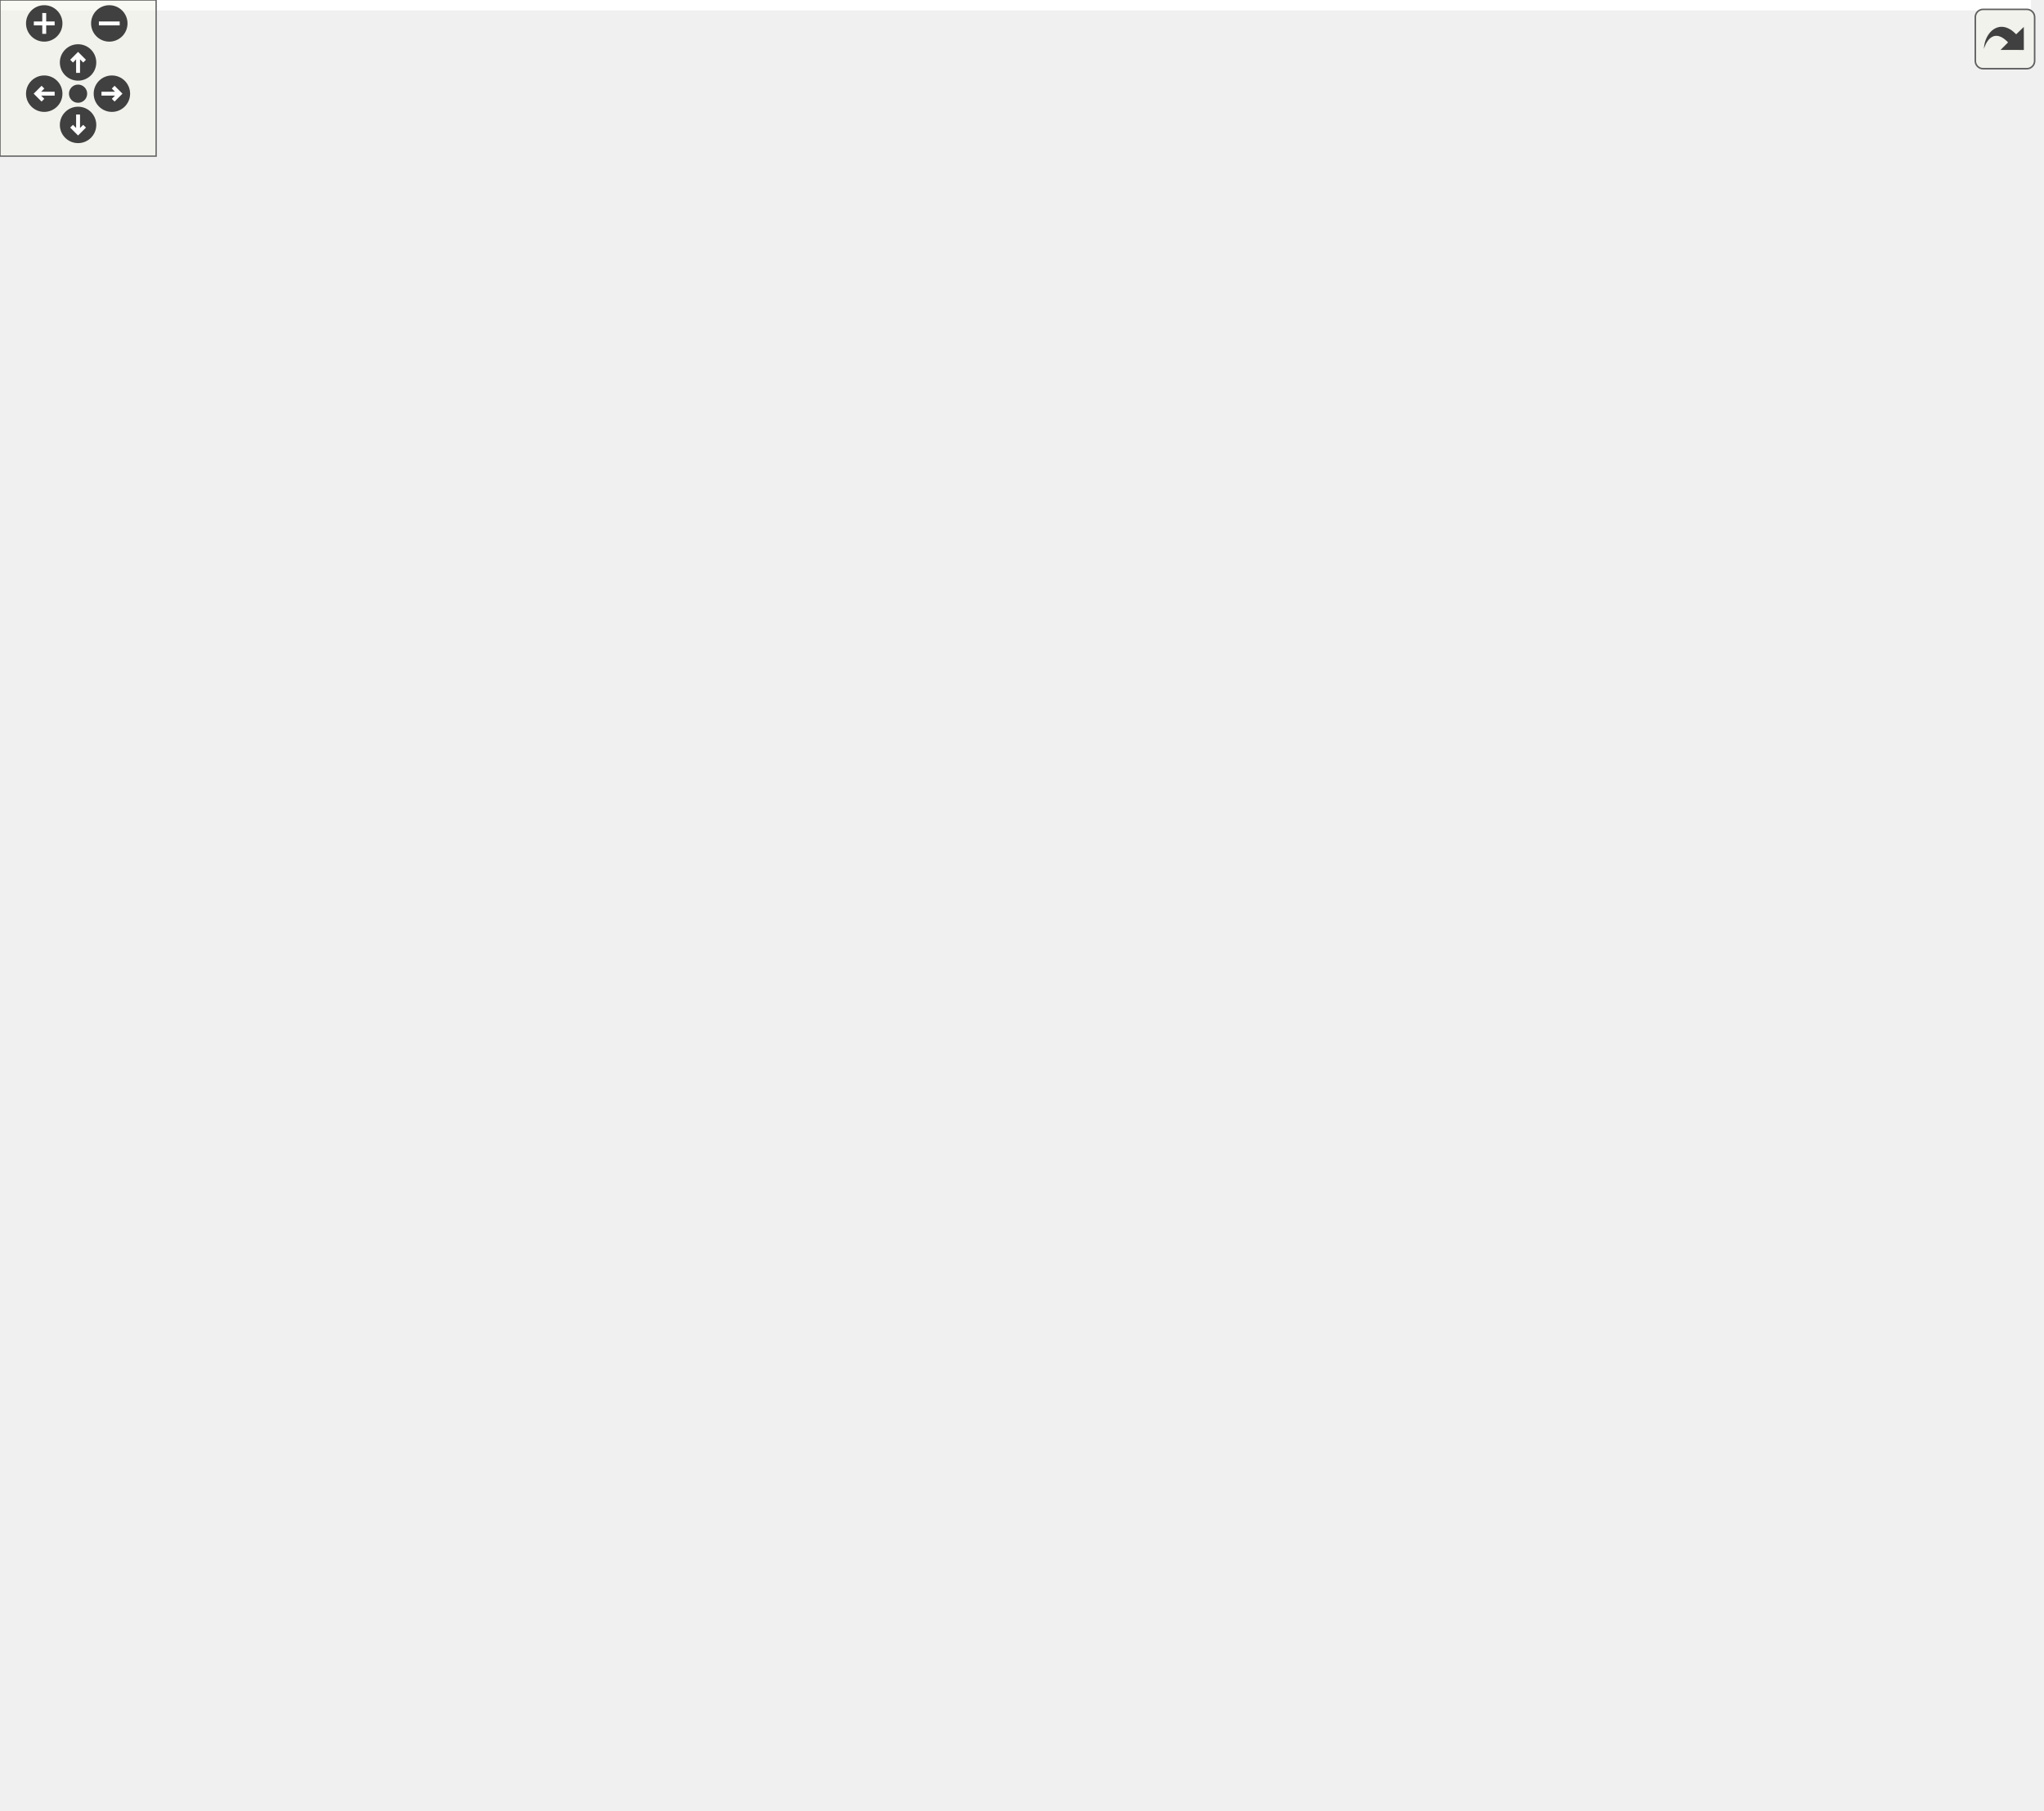
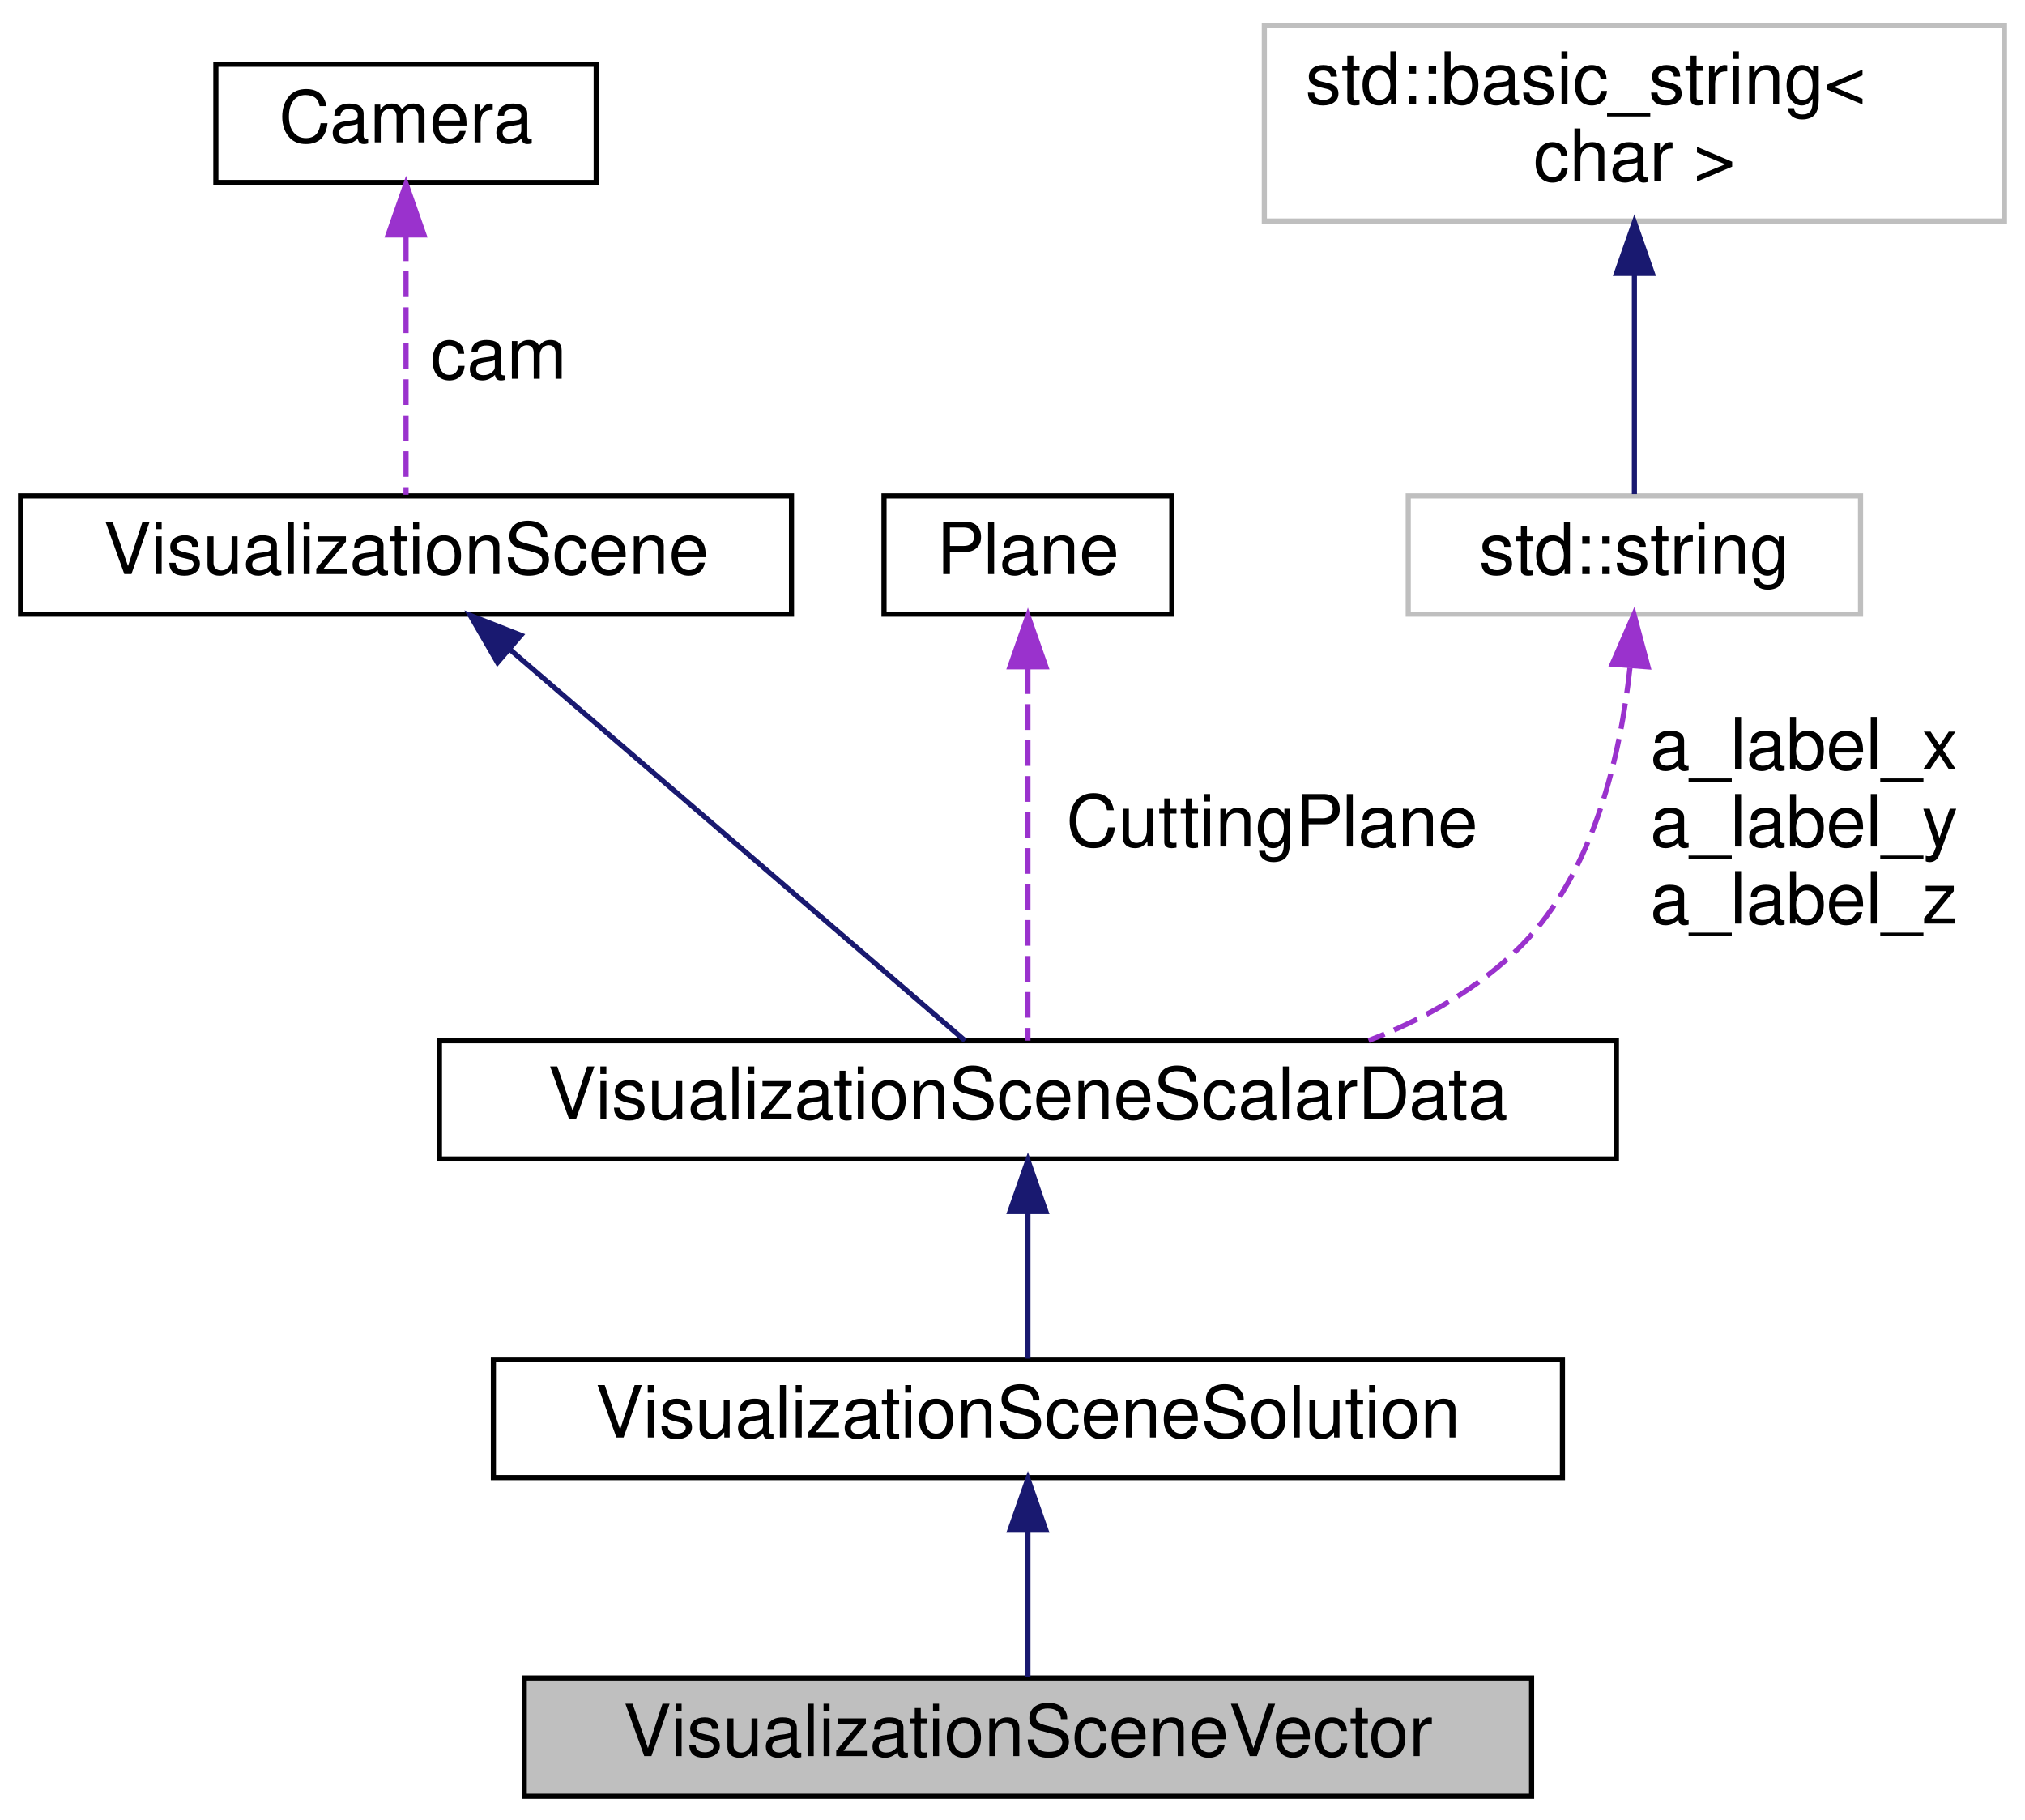
- <svg xmlns="http://www.w3.org/2000/svg" xmlns:xlink="http://www.w3.org/1999/xlink" id="main" version="1.1" xml:space="preserve">
-   <style type="text/css">
- .edge:hover path { stroke: red; }
- .edge:hover polygon { stroke: red; fill: red; }
- </style>
-   <defs>
-     <circle id="rim" cx="0" cy="0" r="7" />
-     <circle id="rim2" cx="0" cy="0" r="3.5" />
-     <g id="zoomPlus">
-       <use xlink:href="#rim" fill="#404040">
-         <set attributeName="fill" to="#808080" begin="zoomplus.mouseover" end="zoomplus.mouseout" />
-       </use>
-       <path d="M-4,0h8M0,-4v8" fill="none" stroke="white" stroke-width="1.5" pointer-events="none" />
+ <svg xmlns="http://www.w3.org/2000/svg" xmlns:xlink="http://www.w3.org/1999/xlink" width="394pt" height="354pt" viewBox="0.00 0.00 394.00 354.00">
+   <g id="graph0" class="graph" transform="scale(1 1) rotate(0) translate(4 350)">
+     <polygon fill="white" stroke="white" points="-4,5 -4,-350 391,-350 391,5 -4,5" />
+     <g id="node1" class="node">
+       <polygon fill="#bfbfbf" stroke="black" points="98,-0.5 98,-23.5 294,-23.5 294,-0.5 98,-0.5" />
+       <text text-anchor="middle" x="196" y="-8.3" font-family="Helvetica,sans-Serif" font-size="14.00">VisualizationSceneVector</text>
    </g>
-     <g id="zoomMin">
-       <use xlink:href="#rim" fill="#404040">
-         <set attributeName="fill" to="#808080" begin="zoomminus.mouseover" end="zoomminus.mouseout" />
-       </use>
-       <path d="M-4,0h8" fill="none" stroke="white" stroke-width="1.5" pointer-events="none" />
-     </g>
-     <g id="dirArrow">
-       <path fill="none" stroke="white" stroke-width="1.5" d="M0,-3.0v7 M-2.5,-0.5L0,-3.0L2.5,-0.5" />
-     </g>
-     <g id="resetDef">
-       <use xlink:href="#rim2" fill="#404040">
-         <set attributeName="fill" to="#808080" begin="reset.mouseover" end="reset.mouseout" />
-       </use>
-     </g>
-   </defs>
-   <svg id="graph" class="graph">
-     <g id="viewport">
-       <polygon fill="white" stroke="transparent" points="-4,4 -4,-635 780.5,-635 780.5,4 -4,4" />
-       <g id="node1" class="node">
-         <g id="a_node1">
-           <a xlink:title=" ">
-             <polygon fill="#bfbfbf" stroke="black" points="0,-0.5 0,-23.5 170,-23.5 170,-0.5 0,-0.5" />
-             <text text-anchor="middle" x="85" y="-8.3" font-family="Helvetica,sans-Serif" font-size="14.00">VisualizationSceneVector</text>
-           </a>
-         </g>
-       </g>
-       <g id="node2" class="node">
-         <g id="a_node2">
-           <a xlink:href="classVisualizationSceneSolution.html" target="_top" xlink:title=" ">
-             <polygon fill="white" stroke="black" points="78.5,-61.5 78.5,-84.5 257.5,-84.5 257.5,-61.5 78.5,-61.5" />
-             <text text-anchor="middle" x="168" y="-69.3" font-family="Helvetica,sans-Serif" font-size="14.00">VisualizationSceneSolution</text>
-           </a>
-         </g>
-       </g>
-       <g id="edge1" class="edge">
-         <path fill="none" stroke="midnightblue" d="M144.79,-55.5C130.45,-45.31 112.47,-32.53 99.99,-23.66" />
-         <polygon fill="midnightblue" stroke="midnightblue" points="142.98,-58.51 153.16,-61.45 147.04,-52.81 142.98,-58.51" />
-       </g>
-       <g id="node3" class="node">
-         <g id="a_node3">
-           <a xlink:href="classVisualizationSceneScalarData.html" target="_top" xlink:title=" ">
-             <polygon fill="white" stroke="black" points="247.5,-214.5 247.5,-237.5 444.5,-237.5 444.5,-214.5 247.5,-214.5" />
-             <text text-anchor="middle" x="346" y="-222.3" font-family="Helvetica,sans-Serif" font-size="14.00">VisualizationSceneScalarData</text>
-           </a>
-         </g>
-       </g>
-       <g id="edge2" class="edge">
-         <path fill="none" stroke="midnightblue" d="M325.83,-207.89C288.87,-176.54 211.28,-110.72 180.74,-84.81" />
-         <polygon fill="midnightblue" stroke="midnightblue" points="323.59,-210.58 333.48,-214.38 328.12,-205.24 323.59,-210.58" />
-       </g>
-       <g id="node4" class="node">
-         <g id="a_node4">
-           <a xlink:href="classVisualizationScene.html" target="_top" xlink:title=" ">
-             <polygon fill="white" stroke="black" points="485.5,-412.5 485.5,-435.5 616.5,-435.5 616.5,-412.5 485.5,-412.5" />
-             <text text-anchor="middle" x="551" y="-420.3" font-family="Helvetica,sans-Serif" font-size="14.00">VisualizationScene</text>
-           </a>
-         </g>
-       </g>
-       <g id="edge3" class="edge">
-         <path fill="none" stroke="midnightblue" d="M536.4,-404.43C519.12,-382.93 489.04,-346.91 460,-319 426.62,-286.93 383.09,-253.96 360.7,-237.58" />
-         <polygon fill="midnightblue" stroke="midnightblue" points="533.8,-406.79 542.77,-412.43 539.28,-402.43 533.8,-406.79" />
-       </g>
-       <g id="node5" class="node">
-         <g id="a_node5">
-           <a xlink:href="classSdlWindow.html" target="_top" xlink:title=" ">
-             <polygon fill="white" stroke="black" points="691.5,-495 691.5,-518 776.5,-518 776.5,-495 691.5,-495" />
-             <text text-anchor="middle" x="734" y="-502.8" font-family="Helvetica,sans-Serif" font-size="14.00">SdlWindow</text>
-           </a>
-         </g>
-       </g>
-       <g id="edge4" class="edge">
-         <path fill="none" stroke="#9a32cd" stroke-dasharray="5,2" d="M714.93,-488.32C701.54,-477.08 682.74,-462.89 664,-454 647.07,-445.97 627.62,-439.96 609.69,-435.56" />
-         <polygon fill="#9a32cd" stroke="#9a32cd" points="712.66,-490.98 722.52,-494.86 717.23,-485.68 712.66,-490.98" />
-         <text text-anchor="middle" x="702.5" y="-457.8" font-family="Helvetica,sans-Serif" font-size="14.00"> wnd</text>
-       </g>
-       <g id="node6" class="node">
-         <g id="a_node6">
-           <a xlink:href="structMaterial.html" target="_top" xlink:title=" ">
-             <polygon fill="white" stroke="black" points="525.5,-495 525.5,-518 590.5,-518 590.5,-495 525.5,-495" />
-             <text text-anchor="middle" x="558" y="-502.8" font-family="Helvetica,sans-Serif" font-size="14.00">Material</text>
-           </a>
-         </g>
-       </g>
-       <g id="edge5" class="edge">
-         <path fill="none" stroke="#9a32cd" stroke-dasharray="5,2" d="M554.02,-484.45C553.21,-479.41 552.47,-474.03 552,-469 550.94,-457.59 550.78,-444.44 550.83,-435.51" />
-         <polygon fill="#9a32cd" stroke="#9a32cd" points="550.64,-485.44 555.81,-494.69 557.54,-484.24 550.64,-485.44" />
-         <text text-anchor="middle" x="585.5" y="-457.8" font-family="Helvetica,sans-Serif" font-size="14.00"> BLK_MAT</text>
-       </g>
-       <g id="node7" class="node">
-         <g id="a_node7">
-           <a xlink:title=" ">
-             <polygon fill="white" stroke="#bfbfbf" points="402.5,-607.5 402.5,-630.5 539.5,-630.5 539.5,-607.5 402.5,-607.5" />
-             <text text-anchor="middle" x="471" y="-615.3" font-family="Helvetica,sans-Serif" font-size="14.00">std::array&lt; float, 4 &gt;</text>
-           </a>
-         </g>
-       </g>
-       <g id="edge8" class="edge">
-         <path fill="none" stroke="#9a32cd" stroke-dasharray="5,2" d="M464.11,-597.56C456.31,-570.61 446.86,-522.45 465,-487 477.5,-462.59 504.58,-445.59 525.04,-435.64" />
-         <polygon fill="#9a32cd" stroke="#9a32cd" points="460.86,-598.89 467.17,-607.41 467.55,-596.82 460.86,-598.89" />
-         <text text-anchor="middle" x="491" y="-502.8" font-family="Helvetica,sans-Serif" font-size="14.00"> _l0_pos</text>
-       </g>
-       <g id="edge6" class="edge">
-         <path fill="none" stroke="#9a32cd" stroke-dasharray="5,2" d="M485.7,-599.32C504.04,-576.03 534.77,-537 549.56,-518.23" />
-         <polygon fill="#9a32cd" stroke="#9a32cd" points="482.78,-597.38 479.34,-607.4 488.28,-601.71 482.78,-597.38" />
-         <text text-anchor="middle" x="553.5" y="-577.8" font-family="Helvetica,sans-Serif" font-size="14.00"> ambient</text>
-         <text text-anchor="middle" x="553.5" y="-562.8" font-family="Helvetica,sans-Serif" font-size="14.00">diffuse</text>
-         <text text-anchor="middle" x="553.5" y="-547.8" font-family="Helvetica,sans-Serif" font-size="14.00">specular</text>
-       </g>
-       <g id="node8" class="node">
-         <g id="a_node8">
-           <a xlink:href="classCamera.html" target="_top" xlink:title=" ">
-             <polygon fill="white" stroke="black" points="608.5,-495 608.5,-518 673.5,-518 673.5,-495 608.5,-495" />
-             <text text-anchor="middle" x="641" y="-502.8" font-family="Helvetica,sans-Serif" font-size="14.00">Camera</text>
-           </a>
-         </g>
-       </g>
-       <g id="edge7" class="edge">
-         <path fill="none" stroke="#9a32cd" stroke-dasharray="5,2" d="M636.1,-484.76C632.75,-474.42 627.37,-462.37 619,-454 610.92,-445.93 600.24,-439.96 589.74,-435.61" />
-         <polygon fill="#9a32cd" stroke="#9a32cd" points="632.82,-486.01 638.89,-494.69 639.56,-484.12 632.82,-486.01" />
-         <text text-anchor="middle" x="644.5" y="-457.8" font-family="Helvetica,sans-Serif" font-size="14.00"> cam</text>
-       </g>
-       <g id="node9" class="node">
-         <g id="a_node9">
-           <a xlink:href="classgl3_1_1GlDrawable.html" target="_top" xlink:title=" ">
-             <polygon fill="white" stroke="black" points="84.5,-412.5 84.5,-435.5 197.5,-435.5 197.5,-412.5 84.5,-412.5" />
-             <text text-anchor="middle" x="141" y="-420.3" font-family="Helvetica,sans-Serif" font-size="14.00">gl3::GlDrawable</text>
-           </a>
-         </g>
-       </g>
-       <g id="edge14" class="edge">
-         <path fill="none" stroke="#9a32cd" stroke-dasharray="5,2" d="M134.31,-402.67C117.68,-350.58 75.38,-207.78 69,-85 68.45,-74.35 67.29,-71.53 69,-61 71.14,-47.82 76.38,-33.37 80.28,-23.8" />
-         <polygon fill="#9a32cd" stroke="#9a32cd" points="131.04,-403.93 137.44,-412.37 137.7,-401.78 131.04,-403.93" />
-         <text text-anchor="middle" x="111" y="-121.8" font-family="Helvetica,sans-Serif" font-size="14.00"> displine_buf</text>
-         <text text-anchor="middle" x="111" y="-106.8" font-family="Helvetica,sans-Serif" font-size="14.00">vector_buf</text>
-       </g>
-       <g id="edge13" class="edge">
-         <path fill="none" stroke="#9a32cd" stroke-dasharray="5,2" d="M140.3,-402.18C139.07,-356.49 137.71,-244.06 150,-151 153.16,-127.05 160.49,-99.63 164.75,-84.84" />
-         <polygon fill="#9a32cd" stroke="#9a32cd" points="136.81,-402.42 140.6,-412.31 143.8,-402.21 136.81,-402.42" />
-         <text text-anchor="middle" x="194" y="-289.8" font-family="Helvetica,sans-Serif" font-size="14.00"> cp_buf</text>
-         <text text-anchor="middle" x="194" y="-274.8" font-family="Helvetica,sans-Serif" font-size="14.00">bdr_buf</text>
-         <text text-anchor="middle" x="194" y="-259.8" font-family="Helvetica,sans-Serif" font-size="14.00">order_buf</text>
-         <text text-anchor="middle" x="194" y="-244.8" font-family="Helvetica,sans-Serif" font-size="14.00">v_nums_buf</text>
-         <text text-anchor="middle" x="194" y="-229.8" font-family="Helvetica,sans-Serif" font-size="14.00">lcurve_buf</text>
-         <text text-anchor="start" x="150" y="-214.8" font-family="Helvetica,sans-Serif" font-size="14.00">order_noarrow</text>
-         <text text-anchor="middle" x="194" y="-199.8" font-family="Helvetica,sans-Serif" font-size="14.00">_buf</text>
-         <text text-anchor="middle" x="194" y="-184.8" font-family="Helvetica,sans-Serif" font-size="14.00">disp_buf</text>
-         <text text-anchor="middle" x="194" y="-169.8" font-family="Helvetica,sans-Serif" font-size="14.00">line_buf</text>
-         <text text-anchor="middle" x="194" y="-154.8" font-family="Helvetica,sans-Serif" font-size="14.00">e_nums_buf</text>
-       </g>
-       <g id="edge9" class="edge">
-         <path fill="none" stroke="#9a32cd" stroke-dasharray="5,2" d="M149.51,-402.96C161.73,-374.54 183.48,-325.24 190,-319 204.97,-304.67 214.7,-310.72 233,-301 270.07,-281.31 310.55,-252.98 331.54,-237.71" />
-         <polygon fill="#9a32cd" stroke="#9a32cd" points="146.2,-401.8 145.49,-412.37 152.64,-404.55 146.2,-401.8" />
-         <text text-anchor="middle" x="242" y="-382.8" font-family="Helvetica,sans-Serif" font-size="14.00"> coord_cross_buf</text>
-         <text text-anchor="middle" x="242" y="-367.8" font-family="Helvetica,sans-Serif" font-size="14.00">axes_buf</text>
-         <text text-anchor="middle" x="242" y="-352.8" font-family="Helvetica,sans-Serif" font-size="14.00">color_bar</text>
-         <text text-anchor="middle" x="242" y="-337.8" font-family="Helvetica,sans-Serif" font-size="14.00">ruler_buf</text>
-         <text text-anchor="middle" x="242" y="-322.8" font-family="Helvetica,sans-Serif" font-size="14.00">caption_buf</text>
-       </g>
-       <g id="node10" class="node">
-         <g id="a_node10">
-           <a xlink:href="classPlane.html" target="_top" xlink:title=" ">
-             <polygon fill="white" stroke="black" points="275.5,-412.5 275.5,-435.5 326.5,-435.5 326.5,-412.5 275.5,-412.5" />
-             <text text-anchor="middle" x="301" y="-420.3" font-family="Helvetica,sans-Serif" font-size="14.00">Plane</text>
-           </a>
-         </g>
-       </g>
-       <g id="edge10" class="edge">
-         <path fill="none" stroke="#9a32cd" stroke-dasharray="5,2" d="M298.6,-402.39C296.73,-381.18 295.43,-347.33 302,-319 309.28,-287.61 328.45,-254.35 338.92,-237.75" />
-         <polygon fill="#9a32cd" stroke="#9a32cd" points="295.13,-402.89 299.62,-412.49 302.1,-402.19 295.13,-402.89" />
-         <text text-anchor="middle" x="343" y="-352.8" font-family="Helvetica,sans-Serif" font-size="14.00"> CuttingPlane</text>
-       </g>
-       <g id="node11" class="node">
-         <g id="a_node11">
-           <a xlink:title="STL class.">
-             <polygon fill="white" stroke="#bfbfbf" points="356.5,-412.5 356.5,-435.5 431.5,-435.5 431.5,-412.5 356.5,-412.5" />
-             <text text-anchor="middle" x="394" y="-420.3" font-family="Helvetica,sans-Serif" font-size="14.00">std::string</text>
-           </a>
-         </g>
-       </g>
-       <g id="edge11" class="edge">
-         <path fill="none" stroke="#9a32cd" stroke-dasharray="5,2" d="M393.8,-402.39C393.19,-381.19 391.05,-347.35 384,-319 376.37,-288.31 360.23,-254.49 351.65,-237.69" />
-         <polygon fill="#9a32cd" stroke="#9a32cd" points="390.31,-402.57 394.01,-412.5 397.3,-402.43 390.31,-402.57" />
-         <text text-anchor="middle" x="425" y="-367.8" font-family="Helvetica,sans-Serif" font-size="14.00"> a_label_x</text>
-         <text text-anchor="middle" x="425" y="-352.8" font-family="Helvetica,sans-Serif" font-size="14.00">a_label_y</text>
-         <text text-anchor="middle" x="425" y="-337.8" font-family="Helvetica,sans-Serif" font-size="14.00">a_label_z</text>
-       </g>
-       <g id="node12" class="node">
-         <g id="a_node12">
-           <a xlink:title=" ">
-             <polygon fill="white" stroke="#bfbfbf" points="297,-487.5 297,-525.5 419,-525.5 419,-487.5 297,-487.5" />
-             <text text-anchor="start" x="305" y="-510.3" font-family="Helvetica,sans-Serif" font-size="14.00">std::basic_string&lt;</text>
-             <text text-anchor="middle" x="358" y="-495.3" font-family="Helvetica,sans-Serif" font-size="14.00"> char &gt;</text>
-           </a>
-         </g>
-       </g>
-       <g id="edge12" class="edge">
-         <path fill="none" stroke="midnightblue" d="M370.26,-478.08C376.8,-463.46 384.47,-446.31 389.28,-435.55" />
-         <polygon fill="midnightblue" stroke="midnightblue" points="367.06,-476.68 366.17,-487.23 373.45,-479.53 367.06,-476.68" />
+     <g id="node2" class="node">
+       <g id="a_node2">
+         <a xlink:href="classVisualizationSceneSolution.html" target="_top" xlink:title="VisualizationSceneSolution">
+           <polygon fill="white" stroke="black" points="92,-62.5 92,-85.5 300,-85.5 300,-62.5 92,-62.5" />
+           <text text-anchor="middle" x="196" y="-70.3" font-family="Helvetica,sans-Serif" font-size="14.00">VisualizationSceneSolution</text>
+         </a>
      </g>
    </g>
-   </svg>
-   <g id="navigator" transform="translate(0 0)" fill="#404254">
-     <rect fill="#f2f5e9" fill-opacity="0.5" stroke="#606060" stroke-width=".5" x="0" y="0" width="60" height="60" />
-     <use id="zoomplus" xlink:href="#zoomPlus" x="17" y="9" />
-     <use id="zoomminus" xlink:href="#zoomMin" x="42" y="9" />
-     <use id="reset" xlink:href="#resetDef" x="30" y="36" />
-     <g id="arrowUp" xlink:href="#dirArrow" transform="translate(30 24)">
-       <use xlink:href="#rim" fill="#404040">
-         <set attributeName="fill" to="#808080" begin="arrowUp.mouseover" end="arrowUp.mouseout" />
-       </use>
-       <path fill="none" stroke="white" stroke-width="1.5" d="M0,-3.0v7 M-2.5,-0.5L0,-3.0L2.5,-0.5" />
+     <g id="edge1" class="edge">
+       <path fill="none" stroke="midnightblue" d="M196,-52.231C196,-42.592 196,-31.544 196,-23.634" />
+       <polygon fill="midnightblue" stroke="midnightblue" points="192.5,-52.273 196,-62.273 199.5,-52.273 192.5,-52.273" />
    </g>
-     <g id="arrowRight" xlink:href="#dirArrow" transform="rotate(90) translate(36 -43)">
-       <use xlink:href="#rim" fill="#404040">
-         <set attributeName="fill" to="#808080" begin="arrowRight.mouseover" end="arrowRight.mouseout" />
-       </use>
-       <path fill="none" stroke="white" stroke-width="1.5" d="M0,-3.0v7 M-2.5,-0.5L0,-3.0L2.5,-0.5" />
+     <g id="node3" class="node">
+       <g id="a_node3">
+         <a xlink:href="classVisualizationSceneScalarData.html" target="_top" xlink:title="VisualizationSceneScalarData">
+           <polygon fill="white" stroke="black" points="81.5,-124.5 81.5,-147.5 310.5,-147.5 310.5,-124.5 81.5,-124.5" />
+           <text text-anchor="middle" x="196" y="-132.3" font-family="Helvetica,sans-Serif" font-size="14.00">VisualizationSceneScalarData</text>
+         </a>
+       </g>
    </g>
-     <g id="arrowDown" xlink:href="#dirArrow" transform="rotate(180) translate(-30 -48)">
-       <use xlink:href="#rim" fill="#404040">
-         <set attributeName="fill" to="#808080" begin="arrowDown.mouseover" end="arrowDown.mouseout" />
-       </use>
-       <path fill="none" stroke="white" stroke-width="1.5" d="M0,-3.0v7 M-2.5,-0.5L0,-3.0L2.5,-0.5" />
+     <g id="edge2" class="edge">
+       <path fill="none" stroke="midnightblue" d="M196,-114.231C196,-104.592 196,-93.544 196,-85.634" />
+       <polygon fill="midnightblue" stroke="midnightblue" points="192.5,-114.273 196,-124.273 199.5,-114.273 192.5,-114.273" />
    </g>
-     <g id="arrowLeft" xlink:href="#dirArrow" transform="rotate(270) translate(-36 17)">
-       <use xlink:href="#rim" fill="#404040">
-         <set attributeName="fill" to="#808080" begin="arrowLeft.mouseover" end="arrowLeft.mouseout" />
-       </use>
-       <path fill="none" stroke="white" stroke-width="1.5" d="M0,-3.0v7 M-2.5,-0.5L0,-3.0L2.5,-0.5" />
+     <g id="node4" class="node">
+       <g id="a_node4">
+         <a xlink:href="classVisualizationScene.html" target="_top" xlink:title="VisualizationScene">
+           <polygon fill="white" stroke="black" points="0,-230.5 0,-253.5 150,-253.5 150,-230.5 0,-230.5" />
+           <text text-anchor="middle" x="75" y="-238.3" font-family="Helvetica,sans-Serif" font-size="14.00">VisualizationScene</text>
+         </a>
+       </g>
+     </g>
+     <g id="edge3" class="edge">
+       <path fill="none" stroke="midnightblue" d="M95.36,-223.501C120.648,-201.765 162.985,-165.376 183.755,-147.525" />
+       <polygon fill="midnightblue" stroke="midnightblue" points="92.796,-221.089 87.493,-230.262 97.359,-226.398 92.796,-221.089" />
+     </g>
+     <g id="node5" class="node">
+       <g id="a_node5">
+         <a xlink:href="classCamera.html" target="_top" xlink:title="Camera">
+           <polygon fill="white" stroke="black" points="38,-314.5 38,-337.5 112,-337.5 112,-314.5 38,-314.5" />
+           <text text-anchor="middle" x="75" y="-322.3" font-family="Helvetica,sans-Serif" font-size="14.00">Camera</text>
+         </a>
+       </g>
+     </g>
+     <g id="edge4" class="edge">
+       <path fill="none" stroke="#9a32cd" stroke-dasharray="5,2" d="M75,-304.203C75,-288.114 75,-266.493 75,-253.723" />
+       <polygon fill="#9a32cd" stroke="#9a32cd" points="71.5,-304.28 75,-314.28 78.5,-304.28 71.5,-304.28" />
+       <text text-anchor="middle" x="93" y="-276.3" font-family="Helvetica,sans-Serif" font-size="14.00"> cam</text>
+     </g>
+     <g id="node6" class="node">
+       <g id="a_node6">
+         <a xlink:href="classPlane.html" target="_top" xlink:title="Plane">
+           <polygon fill="white" stroke="black" points="168,-230.5 168,-253.5 224,-253.5 224,-230.5 168,-230.5" />
+           <text text-anchor="middle" x="196" y="-238.3" font-family="Helvetica,sans-Serif" font-size="14.00">Plane</text>
+         </a>
+       </g>
+     </g>
+     <g id="edge5" class="edge">
+       <path fill="none" stroke="#9a32cd" stroke-dasharray="5,2" d="M196,-219.984C196,-198.019 196,-164.445 196,-147.525" />
+       <polygon fill="#9a32cd" stroke="#9a32cd" points="192.5,-220.262 196,-230.262 199.5,-220.262 192.5,-220.262" />
+       <text text-anchor="middle" x="243.5" y="-185.3" font-family="Helvetica,sans-Serif" font-size="14.00"> CuttingPlane</text>
+     </g>
+     <g id="node7" class="node">
+       <g id="a_node7">
+         <a xlink:title="STL class. ">
+           <polygon fill="white" stroke="#bfbfbf" points="270,-230.5 270,-253.5 358,-253.5 358,-230.5 270,-230.5" />
+           <text text-anchor="middle" x="314" y="-238.3" font-family="Helvetica,sans-Serif" font-size="14.00">std::string</text>
+         </a>
+       </g>
+     </g>
+     <g id="edge6" class="edge">
+       <path fill="none" stroke="#9a32cd" stroke-dasharray="5,2" d="M313.134,-220.063C311.334,-203.309 306.209,-180.324 292,-166 283.785,-157.718 273.294,-151.785 262.282,-147.539" />
+       <polygon fill="#9a32cd" stroke="#9a32cd" points="309.678,-220.774 313.92,-230.483 316.658,-220.248 309.678,-220.774" />
+       <text text-anchor="middle" x="347" y="-200.3" font-family="Helvetica,sans-Serif" font-size="14.00"> a_label_x</text>
+       <text text-anchor="middle" x="347" y="-185.3" font-family="Helvetica,sans-Serif" font-size="14.00">a_label_y</text>
+       <text text-anchor="middle" x="347" y="-170.3" font-family="Helvetica,sans-Serif" font-size="14.00">a_label_z</text>
+     </g>
+     <g id="node8" class="node">
+       <polygon fill="white" stroke="#bfbfbf" points="242,-307 242,-345 386,-345 386,-307 242,-307" />
+       <text text-anchor="start" x="250" y="-329.8" font-family="Helvetica,sans-Serif" font-size="14.00">std::basic_string&lt;</text>
+       <text text-anchor="middle" x="314" y="-314.8" font-family="Helvetica,sans-Serif" font-size="14.00"> char &gt;</text>
+     </g>
+     <g id="edge7" class="edge">
+       <path fill="none" stroke="midnightblue" d="M314,-296.616C314,-281.871 314,-264.714 314,-253.857" />
+       <polygon fill="midnightblue" stroke="midnightblue" points="310.5,-296.802 314,-306.802 317.5,-296.802 310.5,-296.802" />
    </g>
  </g>
-   <svg viewBox="0 0 15 15" width="100%" height="30px" preserveAspectRatio="xMaxYMin meet">
-     <g id="arrow_out" transform="scale(0.3 0.3)">
-       <a xlink:href="classVisualizationSceneVector__coll__graph_org.svg" target="_base">
-         <rect id="button" ry="5" rx="5" y="6" x="6" height="38" width="38" fill="#f2f5e9" fill-opacity="0.5" stroke="#606060" stroke-width="1.0" />
-         <path id="arrow" d="M 11.5,31.437 C 11.94,20.098 22.043,11.323 32.159,21.979 L 37.069,17.246 C 37.069,17.246 37.088,32 37.088,32 L 22.16,31.978 C 22.16,31.978 26.998,27.14 26.998,27.14 C 18.529,18.264 13.292,25.23 11.5,31.437 z" style="fill:#404040;" />
-       </a>
-     </g>
-   </svg>
</svg>
